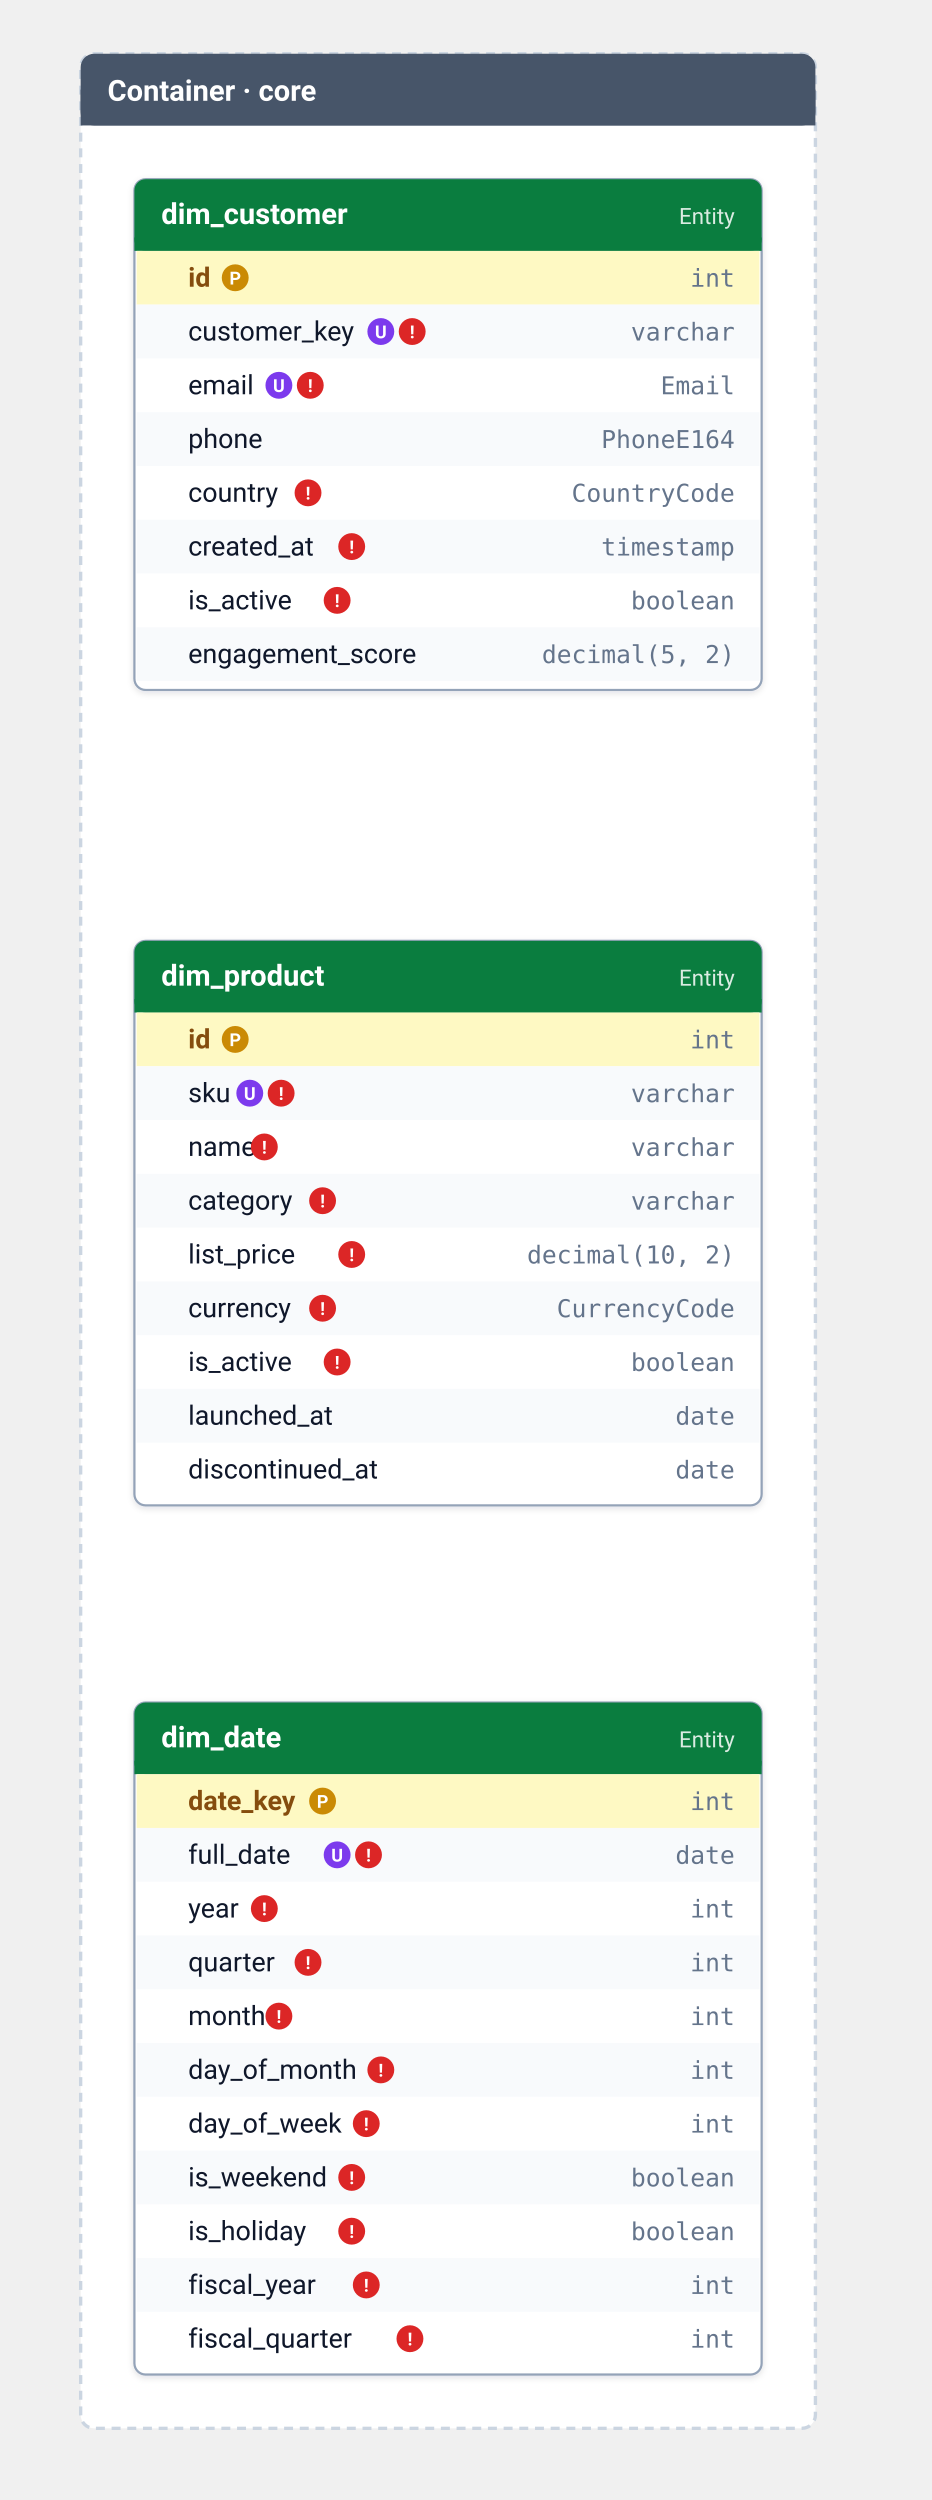
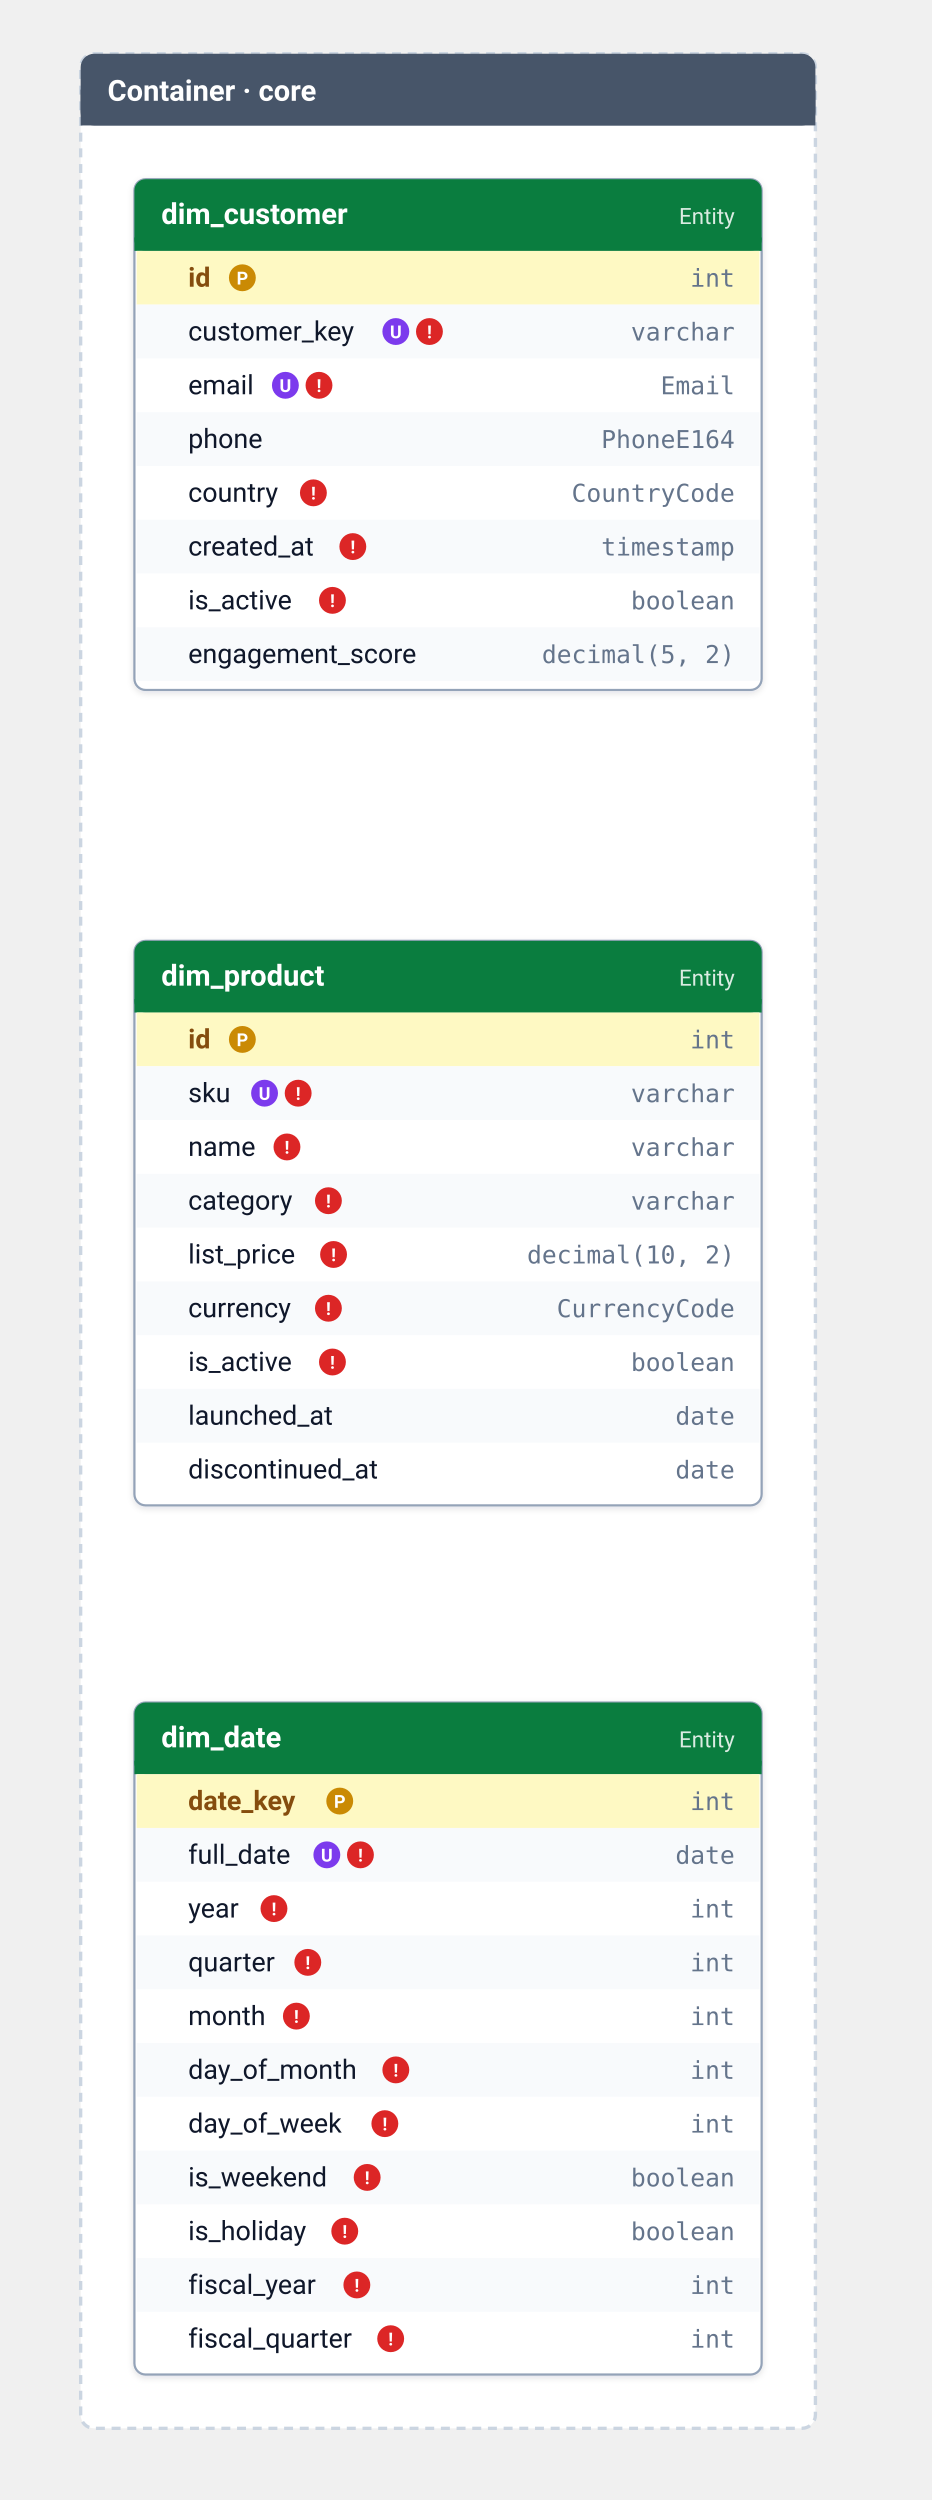
<svg xmlns="http://www.w3.org/2000/svg" width="416" height="1116" viewBox="0 0 416 1116" font-family="system-ui, -apple-system, 'Segoe UI', Roboto, Helvetica, Arial, sans-serif">
  <defs>
    <filter id="entity-shadow" x="-5%" y="-5%" width="110%" height="115%">
      <feDropShadow dx="0" dy="1" stdDeviation="1.5" flood-color="#0f172a" flood-opacity="0.12" />
    </filter>
  </defs>
  <g>
    <rect x="36" y="24" width="328" height="1060" rx="6" fill="white" stroke="#cbd5e1" stroke-width="1.5" stroke-dasharray="4 3" />
    <rect x="36" y="24" width="328" height="32" fill="#475569" rx="6" />
    <rect x="36" y="40" width="328" height="16" fill="#475569" />
    <text x="48" y="45" fill="white" font-size="13" font-weight="600">Container · core</text>
  </g>
  <g>
    <rect x="60" y="80" width="280" height="228" rx="5" fill="white" stroke="#94a3b8" stroke-width="1" filter="url(#entity-shadow)" />
    <rect x="60" y="80" width="280" height="32" fill="#0a7d3f" rx="5" />
    <rect x="60" y="106" width="280" height="6" fill="#0a7d3f" />
    <text x="72" y="100" fill="white" font-size="13" font-weight="600">dim_customer</text>
    <text x="328" y="100" fill="white" font-size="10" text-anchor="end" opacity="0.85">Entity</text>
    <rect x="61" y="112" width="278" height="24" fill="#fef9c3" />
    <text x="84" y="128" fill="#854d0e" font-size="12" font-weight="600">id</text>
    <text x="328" y="128" fill="#64748b" font-size="11" text-anchor="end" font-family="ui-monospace, SFMono-Regular, Menlo, monospace">int</text>
-     <circle cx="105" cy="124" r="6" fill="#ca8a04" />
-     <text x="105" y="127" fill="white" font-size="8" font-weight="700" text-anchor="middle">P</text>
+     <circle cx="108.19" cy="124" r="6" fill="#ca8a04" />
+     <text x="108.19" y="127" fill="white" font-size="8" font-weight="700" text-anchor="middle">P</text>
    <rect x="61" y="136" width="278" height="24" fill="#f8fafc" />
    <text x="84" y="152" fill="#0f172a" font-size="12" font-weight="400">customer_key</text>
    <text x="328" y="152" fill="#64748b" font-size="11" text-anchor="end" font-family="ui-monospace, SFMono-Regular, Menlo, monospace">varchar</text>
-     <circle cx="170" cy="148" r="6" fill="#7c3aed" />
-     <text x="170" y="151" fill="white" font-size="8" font-weight="700" text-anchor="middle">U</text>
-     <circle cx="184" cy="148" r="6" fill="#dc2626" />
-     <text x="184" y="151" fill="white" font-size="8" font-weight="700" text-anchor="middle">!</text>
+     <circle cx="176.7" cy="148" r="6" fill="#7c3aed" />
+     <text x="176.7" y="151" fill="white" font-size="8" font-weight="700" text-anchor="middle">U</text>
+     <circle cx="191.7" cy="148" r="6" fill="#dc2626" />
+     <text x="191.7" y="151" fill="white" font-size="8" font-weight="700" text-anchor="middle">!</text>
    <text x="84" y="176" fill="#0f172a" font-size="12" font-weight="400">email</text>
    <text x="328" y="176" fill="#64748b" font-size="11" text-anchor="end" font-family="ui-monospace, SFMono-Regular, Menlo, monospace">Email</text>
-     <circle cx="124.5" cy="172" r="6" fill="#7c3aed" />
-     <text x="124.5" y="175" fill="white" font-size="8" font-weight="700" text-anchor="middle">U</text>
-     <circle cx="138.5" cy="172" r="6" fill="#dc2626" />
-     <text x="138.5" y="175" fill="white" font-size="8" font-weight="700" text-anchor="middle">!</text>
+     <circle cx="127.4" cy="172" r="6" fill="#7c3aed" />
+     <text x="127.4" y="175" fill="white" font-size="8" font-weight="700" text-anchor="middle">U</text>
+     <circle cx="142.4" cy="172" r="6" fill="#dc2626" />
+     <text x="142.4" y="175" fill="white" font-size="8" font-weight="700" text-anchor="middle">!</text>
    <rect x="61" y="184" width="278" height="24" fill="#f8fafc" />
    <text x="84" y="200" fill="#0f172a" font-size="12" font-weight="400">phone</text>
    <text x="328" y="200" fill="#64748b" font-size="11" text-anchor="end" font-family="ui-monospace, SFMono-Regular, Menlo, monospace">PhoneE164</text>
    <text x="84" y="224" fill="#0f172a" font-size="12" font-weight="400">country</text>
    <text x="328" y="224" fill="#64748b" font-size="11" text-anchor="end" font-family="ui-monospace, SFMono-Regular, Menlo, monospace">CountryCode</text>
-     <circle cx="137.5" cy="220" r="6" fill="#dc2626" />
-     <text x="137.5" y="223" fill="white" font-size="8" font-weight="700" text-anchor="middle">!</text>
+     <circle cx="139.9" cy="220" r="6" fill="#dc2626" />
+     <text x="139.9" y="223" fill="white" font-size="8" font-weight="700" text-anchor="middle">!</text>
    <rect x="61" y="232" width="278" height="24" fill="#f8fafc" />
    <text x="84" y="248" fill="#0f172a" font-size="12" font-weight="400">created_at</text>
    <text x="328" y="248" fill="#64748b" font-size="11" text-anchor="end" font-family="ui-monospace, SFMono-Regular, Menlo, monospace">timestamp</text>
-     <circle cx="157" cy="244" r="6" fill="#dc2626" />
-     <text x="157" y="247" fill="white" font-size="8" font-weight="700" text-anchor="middle">!</text>
+     <circle cx="157.5" cy="244" r="6" fill="#dc2626" />
+     <text x="157.5" y="247" fill="white" font-size="8" font-weight="700" text-anchor="middle">!</text>
    <text x="84" y="272" fill="#0f172a" font-size="12" font-weight="400">is_active</text>
    <text x="328" y="272" fill="#64748b" font-size="11" text-anchor="end" font-family="ui-monospace, SFMono-Regular, Menlo, monospace">boolean</text>
-     <circle cx="150.5" cy="268" r="6" fill="#dc2626" />
-     <text x="150.5" y="271" fill="white" font-size="8" font-weight="700" text-anchor="middle">!</text>
+     <circle cx="148.4" cy="268" r="6" fill="#dc2626" />
+     <text x="148.4" y="271" fill="white" font-size="8" font-weight="700" text-anchor="middle">!</text>
    <rect x="61" y="280" width="278" height="24" fill="#f8fafc" />
    <text x="84" y="296" fill="#0f172a" font-size="12" font-weight="400">engagement_score</text>
    <text x="328" y="296" fill="#64748b" font-size="11" text-anchor="end" font-family="ui-monospace, SFMono-Regular, Menlo, monospace">decimal(5, 2)</text>
  </g>
  <g>
    <rect x="60" y="420" width="280" height="252" rx="5" fill="white" stroke="#94a3b8" stroke-width="1" filter="url(#entity-shadow)" />
    <rect x="60" y="420" width="280" height="32" fill="#0a7d3f" rx="5" />
    <rect x="60" y="446" width="280" height="6" fill="#0a7d3f" />
    <text x="72" y="440" fill="white" font-size="13" font-weight="600">dim_product</text>
    <text x="328" y="440" fill="white" font-size="10" text-anchor="end" opacity="0.85">Entity</text>
    <rect x="61" y="452" width="278" height="24" fill="#fef9c3" />
    <text x="84" y="468" fill="#854d0e" font-size="12" font-weight="600">id</text>
    <text x="328" y="468" fill="#64748b" font-size="11" text-anchor="end" font-family="ui-monospace, SFMono-Regular, Menlo, monospace">int</text>
-     <circle cx="105" cy="464" r="6" fill="#ca8a04" />
-     <text x="105" y="467" fill="white" font-size="8" font-weight="700" text-anchor="middle">P</text>
+     <circle cx="108.19" cy="464" r="6" fill="#ca8a04" />
+     <text x="108.19" y="467" fill="white" font-size="8" font-weight="700" text-anchor="middle">P</text>
    <rect x="61" y="476" width="278" height="24" fill="#f8fafc" />
    <text x="84" y="492" fill="#0f172a" font-size="12" font-weight="400">sku</text>
    <text x="328" y="492" fill="#64748b" font-size="11" text-anchor="end" font-family="ui-monospace, SFMono-Regular, Menlo, monospace">varchar</text>
-     <circle cx="111.5" cy="488" r="6" fill="#7c3aed" />
-     <text x="111.5" y="491" fill="white" font-size="8" font-weight="700" text-anchor="middle">U</text>
-     <circle cx="125.5" cy="488" r="6" fill="#dc2626" />
-     <text x="125.5" y="491" fill="white" font-size="8" font-weight="700" text-anchor="middle">!</text>
+     <circle cx="118.1" cy="488" r="6" fill="#7c3aed" />
+     <text x="118.1" y="491" fill="white" font-size="8" font-weight="700" text-anchor="middle">U</text>
+     <circle cx="133.1" cy="488" r="6" fill="#dc2626" />
+     <text x="133.1" y="491" fill="white" font-size="8" font-weight="700" text-anchor="middle">!</text>
    <text x="84" y="516" fill="#0f172a" font-size="12" font-weight="400">name</text>
    <text x="328" y="516" fill="#64748b" font-size="11" text-anchor="end" font-family="ui-monospace, SFMono-Regular, Menlo, monospace">varchar</text>
-     <circle cx="118" cy="512" r="6" fill="#dc2626" />
-     <text x="118" y="515" fill="white" font-size="8" font-weight="700" text-anchor="middle">!</text>
+     <circle cx="128.1" cy="512" r="6" fill="#dc2626" />
+     <text x="128.1" y="515" fill="white" font-size="8" font-weight="700" text-anchor="middle">!</text>
    <rect x="61" y="524" width="278" height="24" fill="#f8fafc" />
    <text x="84" y="540" fill="#0f172a" font-size="12" font-weight="400">category</text>
    <text x="328" y="540" fill="#64748b" font-size="11" text-anchor="end" font-family="ui-monospace, SFMono-Regular, Menlo, monospace">varchar</text>
-     <circle cx="144" cy="536" r="6" fill="#dc2626" />
-     <text x="144" y="539" fill="white" font-size="8" font-weight="700" text-anchor="middle">!</text>
+     <circle cx="146.6" cy="536" r="6" fill="#dc2626" />
+     <text x="146.6" y="539" fill="white" font-size="8" font-weight="700" text-anchor="middle">!</text>
    <text x="84" y="564" fill="#0f172a" font-size="12" font-weight="400">list_price</text>
    <text x="328" y="564" fill="#64748b" font-size="11" text-anchor="end" font-family="ui-monospace, SFMono-Regular, Menlo, monospace">decimal(10, 2)</text>
-     <circle cx="157" cy="560" r="6" fill="#dc2626" />
-     <text x="157" y="563" fill="white" font-size="8" font-weight="700" text-anchor="middle">!</text>
+     <circle cx="148.9" cy="560" r="6" fill="#dc2626" />
+     <text x="148.9" y="563" fill="white" font-size="8" font-weight="700" text-anchor="middle">!</text>
    <rect x="61" y="572" width="278" height="24" fill="#f8fafc" />
    <text x="84" y="588" fill="#0f172a" font-size="12" font-weight="400">currency</text>
    <text x="328" y="588" fill="#64748b" font-size="11" text-anchor="end" font-family="ui-monospace, SFMono-Regular, Menlo, monospace">CurrencyCode</text>
-     <circle cx="144" cy="584" r="6" fill="#dc2626" />
-     <text x="144" y="587" fill="white" font-size="8" font-weight="700" text-anchor="middle">!</text>
+     <circle cx="146.6" cy="584" r="6" fill="#dc2626" />
+     <text x="146.6" y="587" fill="white" font-size="8" font-weight="700" text-anchor="middle">!</text>
    <text x="84" y="612" fill="#0f172a" font-size="12" font-weight="400">is_active</text>
    <text x="328" y="612" fill="#64748b" font-size="11" text-anchor="end" font-family="ui-monospace, SFMono-Regular, Menlo, monospace">boolean</text>
-     <circle cx="150.5" cy="608" r="6" fill="#dc2626" />
-     <text x="150.5" y="611" fill="white" font-size="8" font-weight="700" text-anchor="middle">!</text>
+     <circle cx="148.4" cy="608" r="6" fill="#dc2626" />
+     <text x="148.4" y="611" fill="white" font-size="8" font-weight="700" text-anchor="middle">!</text>
    <rect x="61" y="620" width="278" height="24" fill="#f8fafc" />
    <text x="84" y="636" fill="#0f172a" font-size="12" font-weight="400">launched_at</text>
    <text x="328" y="636" fill="#64748b" font-size="11" text-anchor="end" font-family="ui-monospace, SFMono-Regular, Menlo, monospace">date</text>
    <text x="84" y="660" fill="#0f172a" font-size="12" font-weight="400">discontinued_at</text>
    <text x="328" y="660" fill="#64748b" font-size="11" text-anchor="end" font-family="ui-monospace, SFMono-Regular, Menlo, monospace">date</text>
  </g>
  <g>
    <rect x="60" y="760" width="280" height="300" rx="5" fill="white" stroke="#94a3b8" stroke-width="1" filter="url(#entity-shadow)" />
    <rect x="60" y="760" width="280" height="32" fill="#0a7d3f" rx="5" />
    <rect x="60" y="786" width="280" height="6" fill="#0a7d3f" />
    <text x="72" y="780" fill="white" font-size="13" font-weight="600">dim_date</text>
    <text x="328" y="780" fill="white" font-size="10" text-anchor="end" opacity="0.85">Entity</text>
    <rect x="61" y="792" width="278" height="24" fill="#fef9c3" />
    <text x="84" y="808" fill="#854d0e" font-size="12" font-weight="600">date_key</text>
    <text x="328" y="808" fill="#64748b" font-size="11" text-anchor="end" font-family="ui-monospace, SFMono-Regular, Menlo, monospace">int</text>
-     <circle cx="144" cy="804" r="6" fill="#ca8a04" />
-     <text x="144" y="807" fill="white" font-size="8" font-weight="700" text-anchor="middle">P</text>
+     <circle cx="151.66" cy="804" r="6" fill="#ca8a04" />
+     <text x="151.66" y="807" fill="white" font-size="8" font-weight="700" text-anchor="middle">P</text>
    <rect x="61" y="816" width="278" height="24" fill="#f8fafc" />
    <text x="84" y="832" fill="#0f172a" font-size="12" font-weight="400">full_date</text>
    <text x="328" y="832" fill="#64748b" font-size="11" text-anchor="end" font-family="ui-monospace, SFMono-Regular, Menlo, monospace">date</text>
-     <circle cx="150.5" cy="828" r="6" fill="#7c3aed" />
-     <text x="150.5" y="831" fill="white" font-size="8" font-weight="700" text-anchor="middle">U</text>
-     <circle cx="164.5" cy="828" r="6" fill="#dc2626" />
-     <text x="164.5" y="831" fill="white" font-size="8" font-weight="700" text-anchor="middle">!</text>
+     <circle cx="145.9" cy="828" r="6" fill="#7c3aed" />
+     <text x="145.9" y="831" fill="white" font-size="8" font-weight="700" text-anchor="middle">U</text>
+     <circle cx="160.9" cy="828" r="6" fill="#dc2626" />
+     <text x="160.9" y="831" fill="white" font-size="8" font-weight="700" text-anchor="middle">!</text>
    <text x="84" y="856" fill="#0f172a" font-size="12" font-weight="400">year</text>
    <text x="328" y="856" fill="#64748b" font-size="11" text-anchor="end" font-family="ui-monospace, SFMono-Regular, Menlo, monospace">int</text>
-     <circle cx="118" cy="852" r="6" fill="#dc2626" />
-     <text x="118" y="855" fill="white" font-size="8" font-weight="700" text-anchor="middle">!</text>
+     <circle cx="122.3" cy="852" r="6" fill="#dc2626" />
+     <text x="122.3" y="855" fill="white" font-size="8" font-weight="700" text-anchor="middle">!</text>
    <rect x="61" y="864" width="278" height="24" fill="#f8fafc" />
    <text x="84" y="880" fill="#0f172a" font-size="12" font-weight="400">quarter</text>
    <text x="328" y="880" fill="#64748b" font-size="11" text-anchor="end" font-family="ui-monospace, SFMono-Regular, Menlo, monospace">int</text>
-     <circle cx="137.5" cy="876" r="6" fill="#dc2626" />
-     <text x="137.5" y="879" fill="white" font-size="8" font-weight="700" text-anchor="middle">!</text>
+     <circle cx="137.4" cy="876" r="6" fill="#dc2626" />
+     <text x="137.4" y="879" fill="white" font-size="8" font-weight="700" text-anchor="middle">!</text>
    <text x="84" y="904" fill="#0f172a" font-size="12" font-weight="400">month</text>
    <text x="328" y="904" fill="#64748b" font-size="11" text-anchor="end" font-family="ui-monospace, SFMono-Regular, Menlo, monospace">int</text>
-     <circle cx="124.5" cy="900" r="6" fill="#dc2626" />
-     <text x="124.5" y="903" fill="white" font-size="8" font-weight="700" text-anchor="middle">!</text>
+     <circle cx="132.3" cy="900" r="6" fill="#dc2626" />
+     <text x="132.3" y="903" fill="white" font-size="8" font-weight="700" text-anchor="middle">!</text>
    <rect x="61" y="912" width="278" height="24" fill="#f8fafc" />
    <text x="84" y="928" fill="#0f172a" font-size="12" font-weight="400">day_of_month</text>
    <text x="328" y="928" fill="#64748b" font-size="11" text-anchor="end" font-family="ui-monospace, SFMono-Regular, Menlo, monospace">int</text>
-     <circle cx="170" cy="924" r="6" fill="#dc2626" />
-     <text x="170" y="927" fill="white" font-size="8" font-weight="700" text-anchor="middle">!</text>
+     <circle cx="176.7" cy="924" r="6" fill="#dc2626" />
+     <text x="176.7" y="927" fill="white" font-size="8" font-weight="700" text-anchor="middle">!</text>
    <text x="84" y="952" fill="#0f172a" font-size="12" font-weight="400">day_of_week</text>
    <text x="328" y="952" fill="#64748b" font-size="11" text-anchor="end" font-family="ui-monospace, SFMono-Regular, Menlo, monospace">int</text>
-     <circle cx="163.5" cy="948" r="6" fill="#dc2626" />
-     <text x="163.5" y="951" fill="white" font-size="8" font-weight="700" text-anchor="middle">!</text>
+     <circle cx="171.8" cy="948" r="6" fill="#dc2626" />
+     <text x="171.8" y="951" fill="white" font-size="8" font-weight="700" text-anchor="middle">!</text>
    <rect x="61" y="960" width="278" height="24" fill="#f8fafc" />
    <text x="84" y="976" fill="#0f172a" font-size="12" font-weight="400">is_weekend</text>
    <text x="328" y="976" fill="#64748b" font-size="11" text-anchor="end" font-family="ui-monospace, SFMono-Regular, Menlo, monospace">boolean</text>
-     <circle cx="157" cy="972" r="6" fill="#dc2626" />
-     <text x="157" y="975" fill="white" font-size="8" font-weight="700" text-anchor="middle">!</text>
+     <circle cx="163.9" cy="972" r="6" fill="#dc2626" />
+     <text x="163.9" y="975" fill="white" font-size="8" font-weight="700" text-anchor="middle">!</text>
    <text x="84" y="1000" fill="#0f172a" font-size="12" font-weight="400">is_holiday</text>
    <text x="328" y="1000" fill="#64748b" font-size="11" text-anchor="end" font-family="ui-monospace, SFMono-Regular, Menlo, monospace">boolean</text>
-     <circle cx="157" cy="996" r="6" fill="#dc2626" />
-     <text x="157" y="999" fill="white" font-size="8" font-weight="700" text-anchor="middle">!</text>
+     <circle cx="153.9" cy="996" r="6" fill="#dc2626" />
+     <text x="153.9" y="999" fill="white" font-size="8" font-weight="700" text-anchor="middle">!</text>
    <rect x="61" y="1008" width="278" height="24" fill="#f8fafc" />
    <text x="84" y="1024" fill="#0f172a" font-size="12" font-weight="400">fiscal_year</text>
    <text x="328" y="1024" fill="#64748b" font-size="11" text-anchor="end" font-family="ui-monospace, SFMono-Regular, Menlo, monospace">int</text>
-     <circle cx="163.5" cy="1020" r="6" fill="#dc2626" />
-     <text x="163.5" y="1023" fill="white" font-size="8" font-weight="700" text-anchor="middle">!</text>
+     <circle cx="159.3" cy="1020" r="6" fill="#dc2626" />
+     <text x="159.3" y="1023" fill="white" font-size="8" font-weight="700" text-anchor="middle">!</text>
    <text x="84" y="1048" fill="#0f172a" font-size="12" font-weight="400">fiscal_quarter</text>
    <text x="328" y="1048" fill="#64748b" font-size="11" text-anchor="end" font-family="ui-monospace, SFMono-Regular, Menlo, monospace">int</text>
-     <circle cx="183" cy="1044" r="6" fill="#dc2626" />
-     <text x="183" y="1047" fill="white" font-size="8" font-weight="700" text-anchor="middle">!</text>
+     <circle cx="174.4" cy="1044" r="6" fill="#dc2626" />
+     <text x="174.4" y="1047" fill="white" font-size="8" font-weight="700" text-anchor="middle">!</text>
  </g>
</svg>
